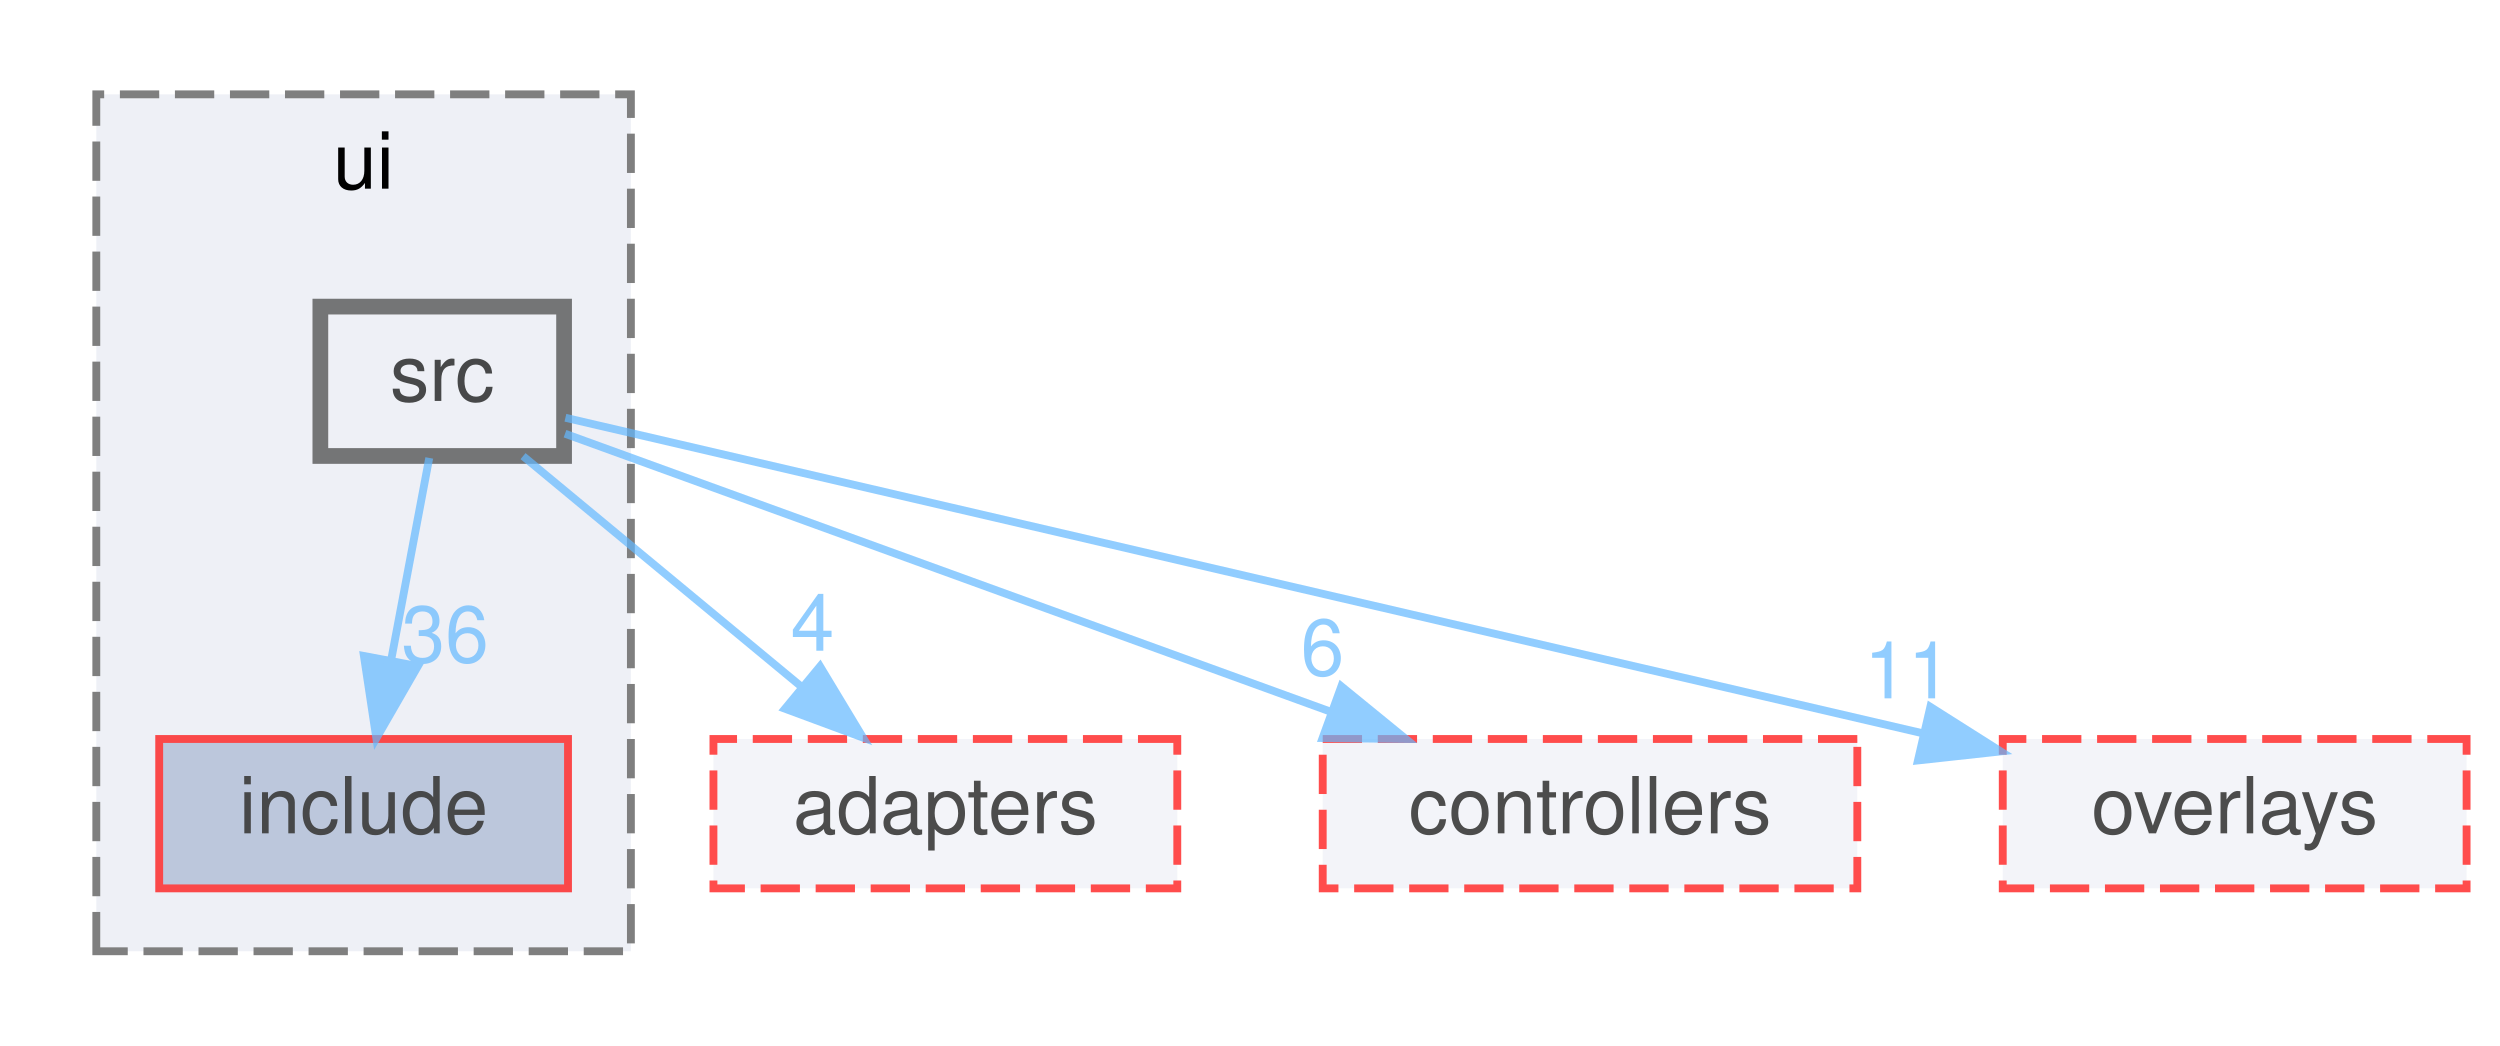
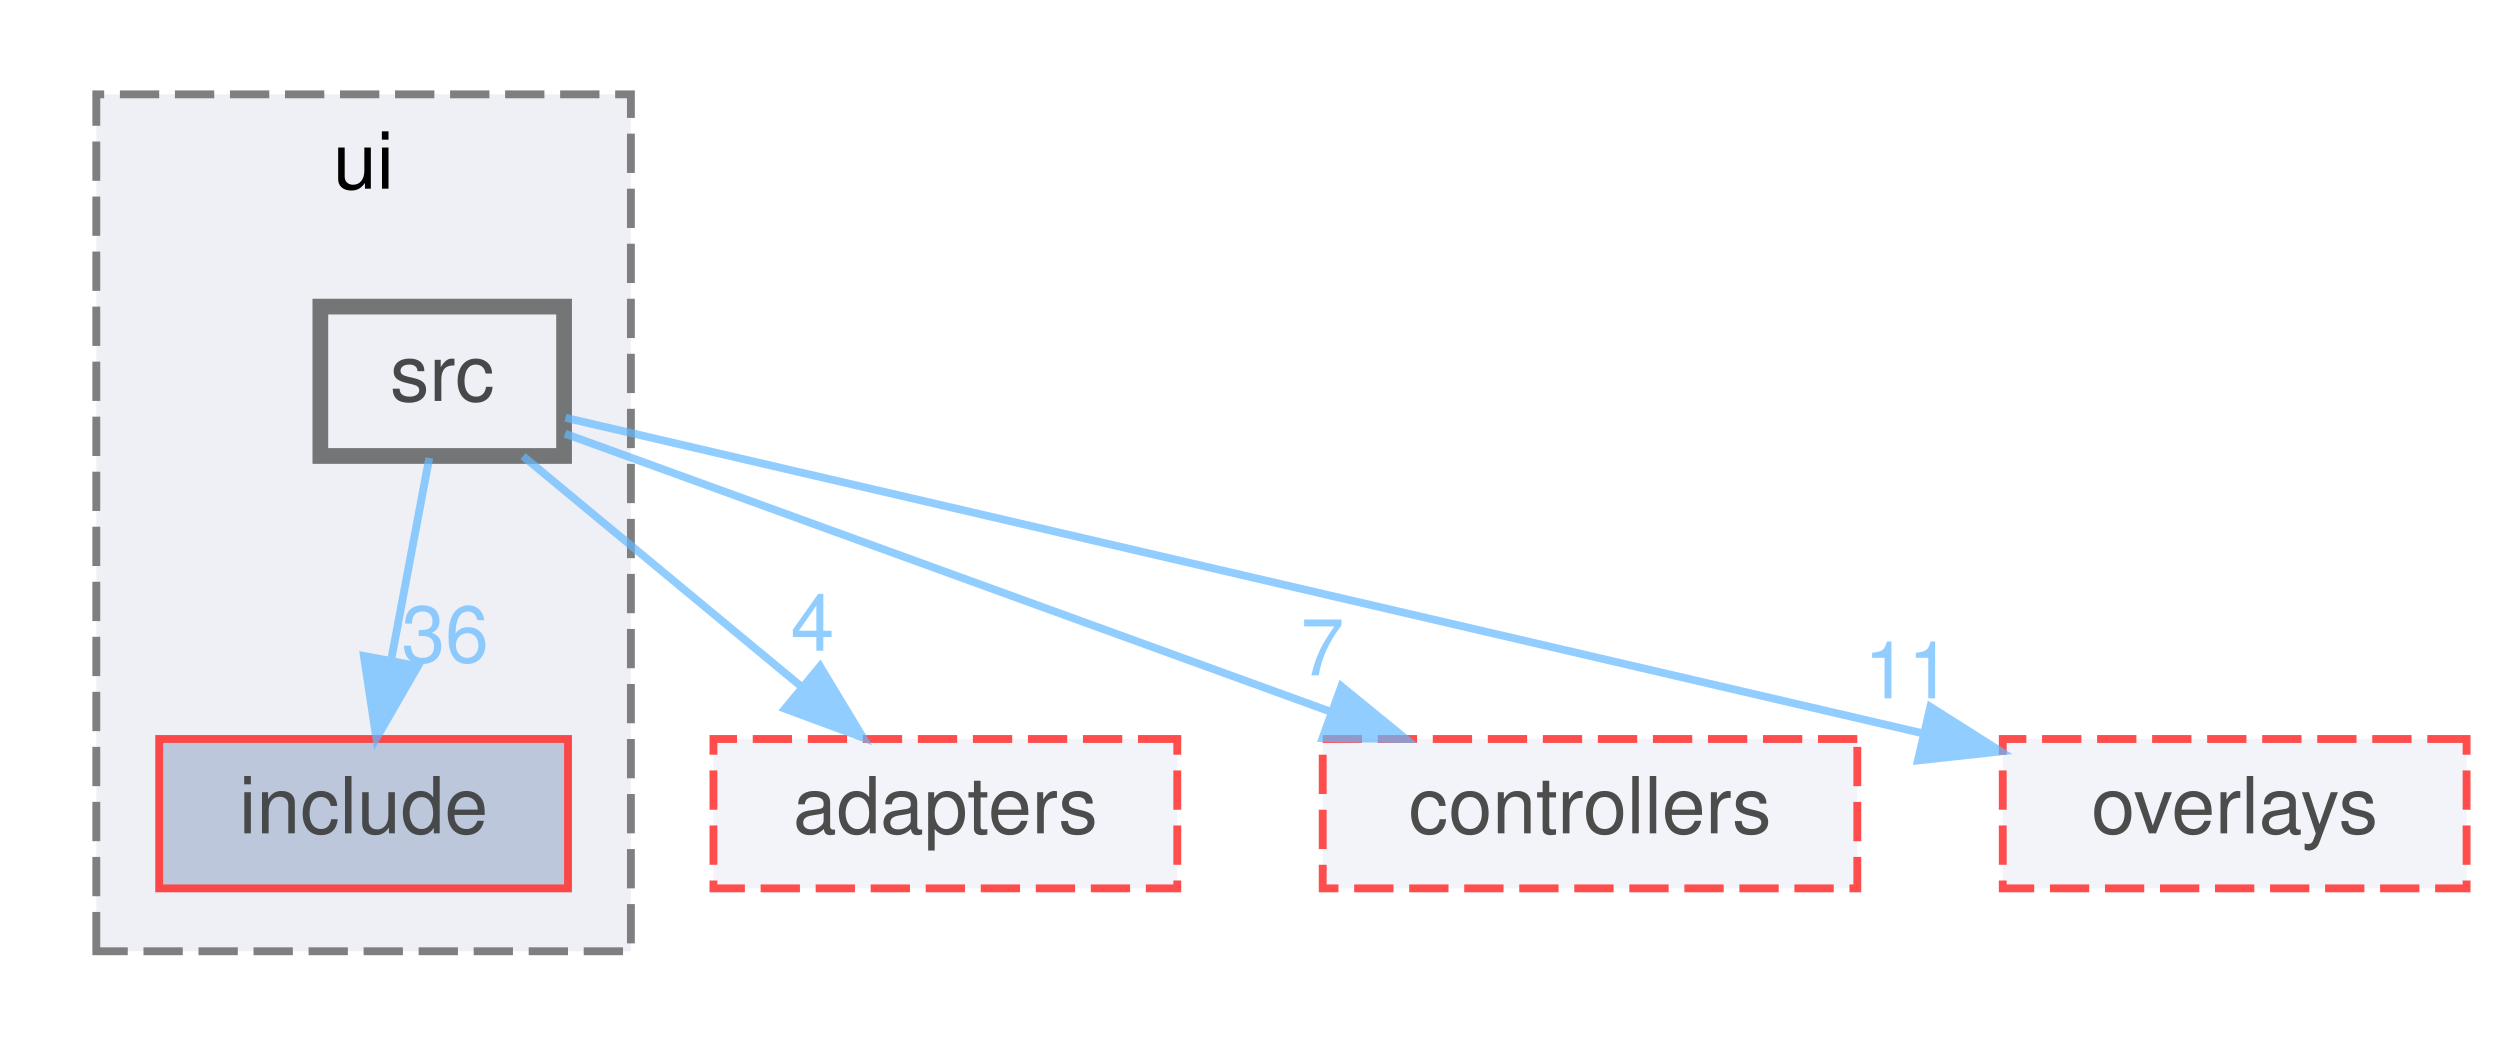
<svg xmlns="http://www.w3.org/2000/svg" xmlns:xlink="http://www.w3.org/1999/xlink" width="318pt" height="133pt" viewBox="0.00 0.00 317.50 133.00">
  <svg id="main" version="1.1" xml:space="preserve">
    <style type="text/css">
.node, .edge {opacity: 0.7;}
.node.selected, .edge.selected {opacity: 1;}
.edge:hover path { stroke: red; }
.edge:hover polygon { stroke: red; fill: red; }
</style>
    <svg id="graph" class="graph">
      <g id="graph0" class="graph" transform="scale(1 1) rotate(0) translate(4 129)">
        <g id="clust1" class="cluster">
          <g id="a_clust1">
            <a xlink:href="dir_da5c6b39c0a2f54e57df6799511cd3ab.html" target="_top" xlink:title="ui">
              <polygon fill="#eef0f6" stroke="#7f7f7f" stroke-dasharray="5,2" points="8,-8 8,-117 76,-117 76,-8 8,-8" />
              <text text-anchor="middle" x="42" y="-105" font-family="Helvetica,sans-Serif" font-size="10.00">ui</text>
            </a>
          </g>
        </g>
        <g id="node1" class="node">
          <g id="a_node1">
            <a xlink:href="dir_514b3c903e7951dc665f6c8c46dcde94.html" target="_top" xlink:title="include">
              <polygon fill="#a7b5d1" stroke="red" points="68,-35 16,-35 16,-16 68,-16 68,-35" />
              <text text-anchor="middle" x="42" y="-23" font-family="Helvetica,sans-Serif" font-size="10.00">include</text>
            </a>
          </g>
        </g>
        <g id="node2" class="node">
          <g id="a_node2">
            <a xlink:href="dir_b57cf8fcf41ccdd8f827f994c344988f.html" target="_top" xlink:title="src">
              <polygon fill="#eef0f6" stroke="#404040" stroke-width="2" points="67.5,-90 36.5,-90 36.5,-71 67.5,-71 67.5,-90" />
              <text text-anchor="middle" x="52" y="-78" font-family="Helvetica,sans-Serif" font-size="10.00">src</text>
            </a>
          </g>
        </g>
        <g id="edge2" class="edge">
          <g id="a_edge2">
            <a xlink:href="dir_000023_000010.html" target="_top">
              <path fill="none" stroke="#63b8ff" d="M50.35,-70.75C49.04,-63.8 47.16,-53.85 45.52,-45.13" />
              <polygon fill="#63b8ff" stroke="#63b8ff" points="48.91,-44.27 43.62,-35.09 42.04,-45.56 48.91,-44.27" />
            </a>
          </g>
          <g id="a_edge2-headlabel">
            <a xlink:href="dir_000023_000010.html" target="_top" xlink:title="36">
              <text text-anchor="middle" x="52.37" y="-44.77" font-family="Helvetica,sans-Serif" font-size="10.00" fill="#63b8ff">36</text>
            </a>
          </g>
        </g>
        <g id="node3" class="node">
          <g id="a_node3">
            <a xlink:href="dir_085924db4bed469054a9264cf96b0d5e.html" target="_top" xlink:title="adapters">
              <polygon fill="#eef0f6" stroke="red" stroke-dasharray="5,2" points="145.5,-35 86.5,-35 86.5,-16 145.5,-16 145.5,-35" />
              <text text-anchor="middle" x="116" y="-23" font-family="Helvetica,sans-Serif" font-size="10.00">adapters</text>
            </a>
          </g>
        </g>
        <g id="edge1" class="edge">
          <g id="a_edge1">
            <a xlink:href="dir_000023_000000.html" target="_top">
              <path fill="none" stroke="#63b8ff" d="M62.28,-70.98C71.84,-63.07 86.28,-51.11 97.78,-41.58" />
              <polygon fill="#63b8ff" stroke="#63b8ff" points="100.06,-44.24 105.53,-35.17 95.6,-38.85 100.06,-44.24" />
            </a>
          </g>
          <g id="a_edge1-headlabel">
            <a xlink:href="dir_000023_000000.html" target="_top" xlink:title="4">
              <text text-anchor="middle" x="99.1" y="-46.22" font-family="Helvetica,sans-Serif" font-size="10.00" fill="#63b8ff">4</text>
            </a>
          </g>
        </g>
        <g id="node4" class="node">
          <g id="a_node4">
            <a xlink:href="dir_bbd6674d859f4cefaacb708974cac240.html" target="_top" xlink:title="controllers">
              <polygon fill="#eef0f6" stroke="red" stroke-dasharray="5,2" points="232,-35 164,-35 164,-16 232,-16 232,-35" />
              <text text-anchor="middle" x="198" y="-23" font-family="Helvetica,sans-Serif" font-size="10.00">controllers</text>
            </a>
          </g>
        </g>
        <g id="edge3" class="edge">
          <g id="a_edge3">
            <a xlink:href="dir_000023_000003.html" target="_top">
              <path fill="none" stroke="#63b8ff" d="M67.62,-73.83C90.69,-65.45 134.4,-49.59 164.82,-38.54" />
              <polygon fill="#63b8ff" stroke="#63b8ff" points="166.37,-41.7 174.58,-35 163.98,-35.12 166.37,-41.7" />
            </a>
          </g>
          <g id="a_edge3-headlabel">
-             <a xlink:href="dir_000023_000003.html" target="_top" xlink:title="6">
-               <text text-anchor="middle" x="163.96" y="-43.1" font-family="Helvetica,sans-Serif" font-size="10.00" fill="#63b8ff">6</text>
+             <a xlink:href="dir_000023_000003.html" target="_top" xlink:title="7">
+               <text text-anchor="middle" x="163.96" y="-43.1" font-family="Helvetica,sans-Serif" font-size="10.00" fill="#63b8ff">7</text>
            </a>
          </g>
        </g>
        <g id="node5" class="node">
          <g id="a_node5">
            <a xlink:href="dir_e7b187df6071a5fd6607ac0db687751f.html" target="_top" xlink:title="overlays">
              <polygon fill="#eef0f6" stroke="red" stroke-dasharray="5,2" points="309.5,-35 250.5,-35 250.5,-16 309.5,-16 309.5,-35" />
              <text text-anchor="middle" x="280" y="-23" font-family="Helvetica,sans-Serif" font-size="10.00">overlays</text>
            </a>
          </g>
        </g>
        <g id="edge4" class="edge">
          <g id="a_edge4">
            <a xlink:href="dir_000023_000012.html" target="_top">
              <path fill="none" stroke="#63b8ff" d="M67.67,-75.86C102.87,-67.67 189.12,-47.62 240.21,-35.75" />
              <polygon fill="#63b8ff" stroke="#63b8ff" points="241.29,-39.09 250.24,-33.42 239.71,-32.27 241.29,-39.09" />
            </a>
          </g>
          <g id="a_edge4-headlabel">
            <a xlink:href="dir_000023_000012.html" target="_top" xlink:title="11">
              <text text-anchor="middle" x="238.43" y="-40.17" font-family="Helvetica,sans-Serif" font-size="10.00" fill="#63b8ff">11</text>
            </a>
          </g>
        </g>
      </g>
    </svg>
  </svg>
  <style type="text/css">

[data-mouse-over-selected='false'] { opacity: 0.7; }
[data-mouse-over-selected='true']  { opacity: 1.0; }

</style>
</svg>
